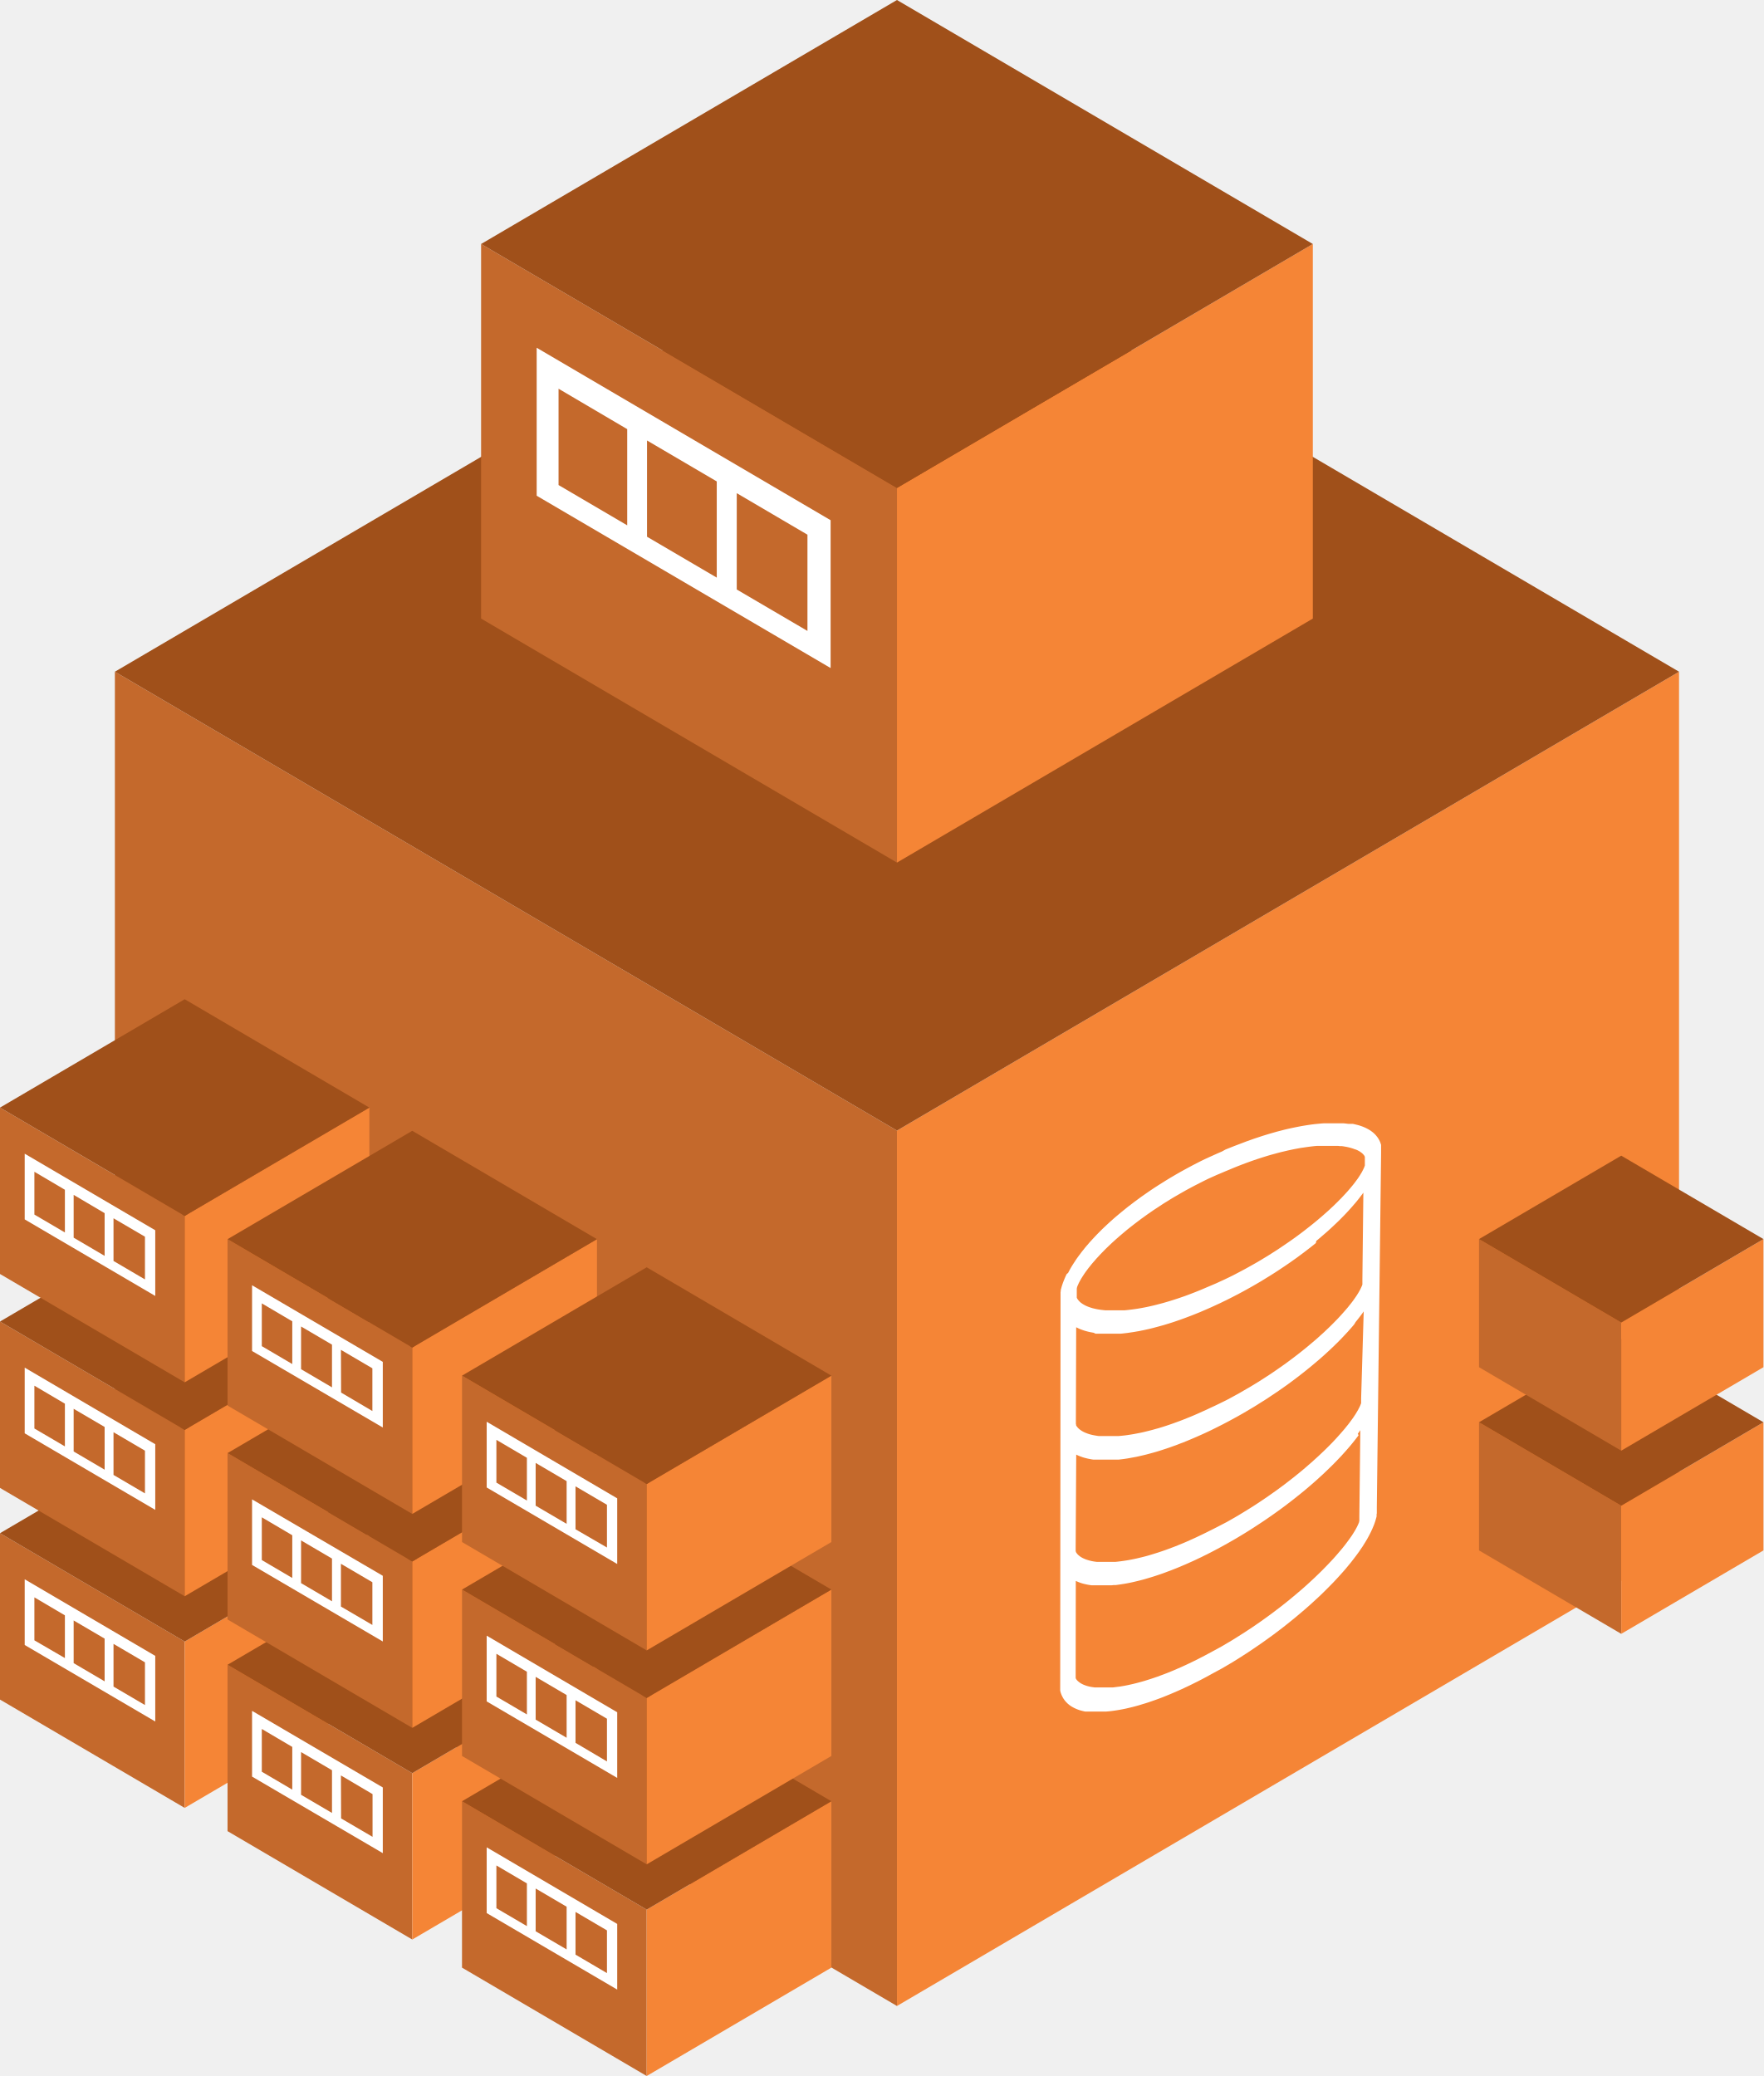
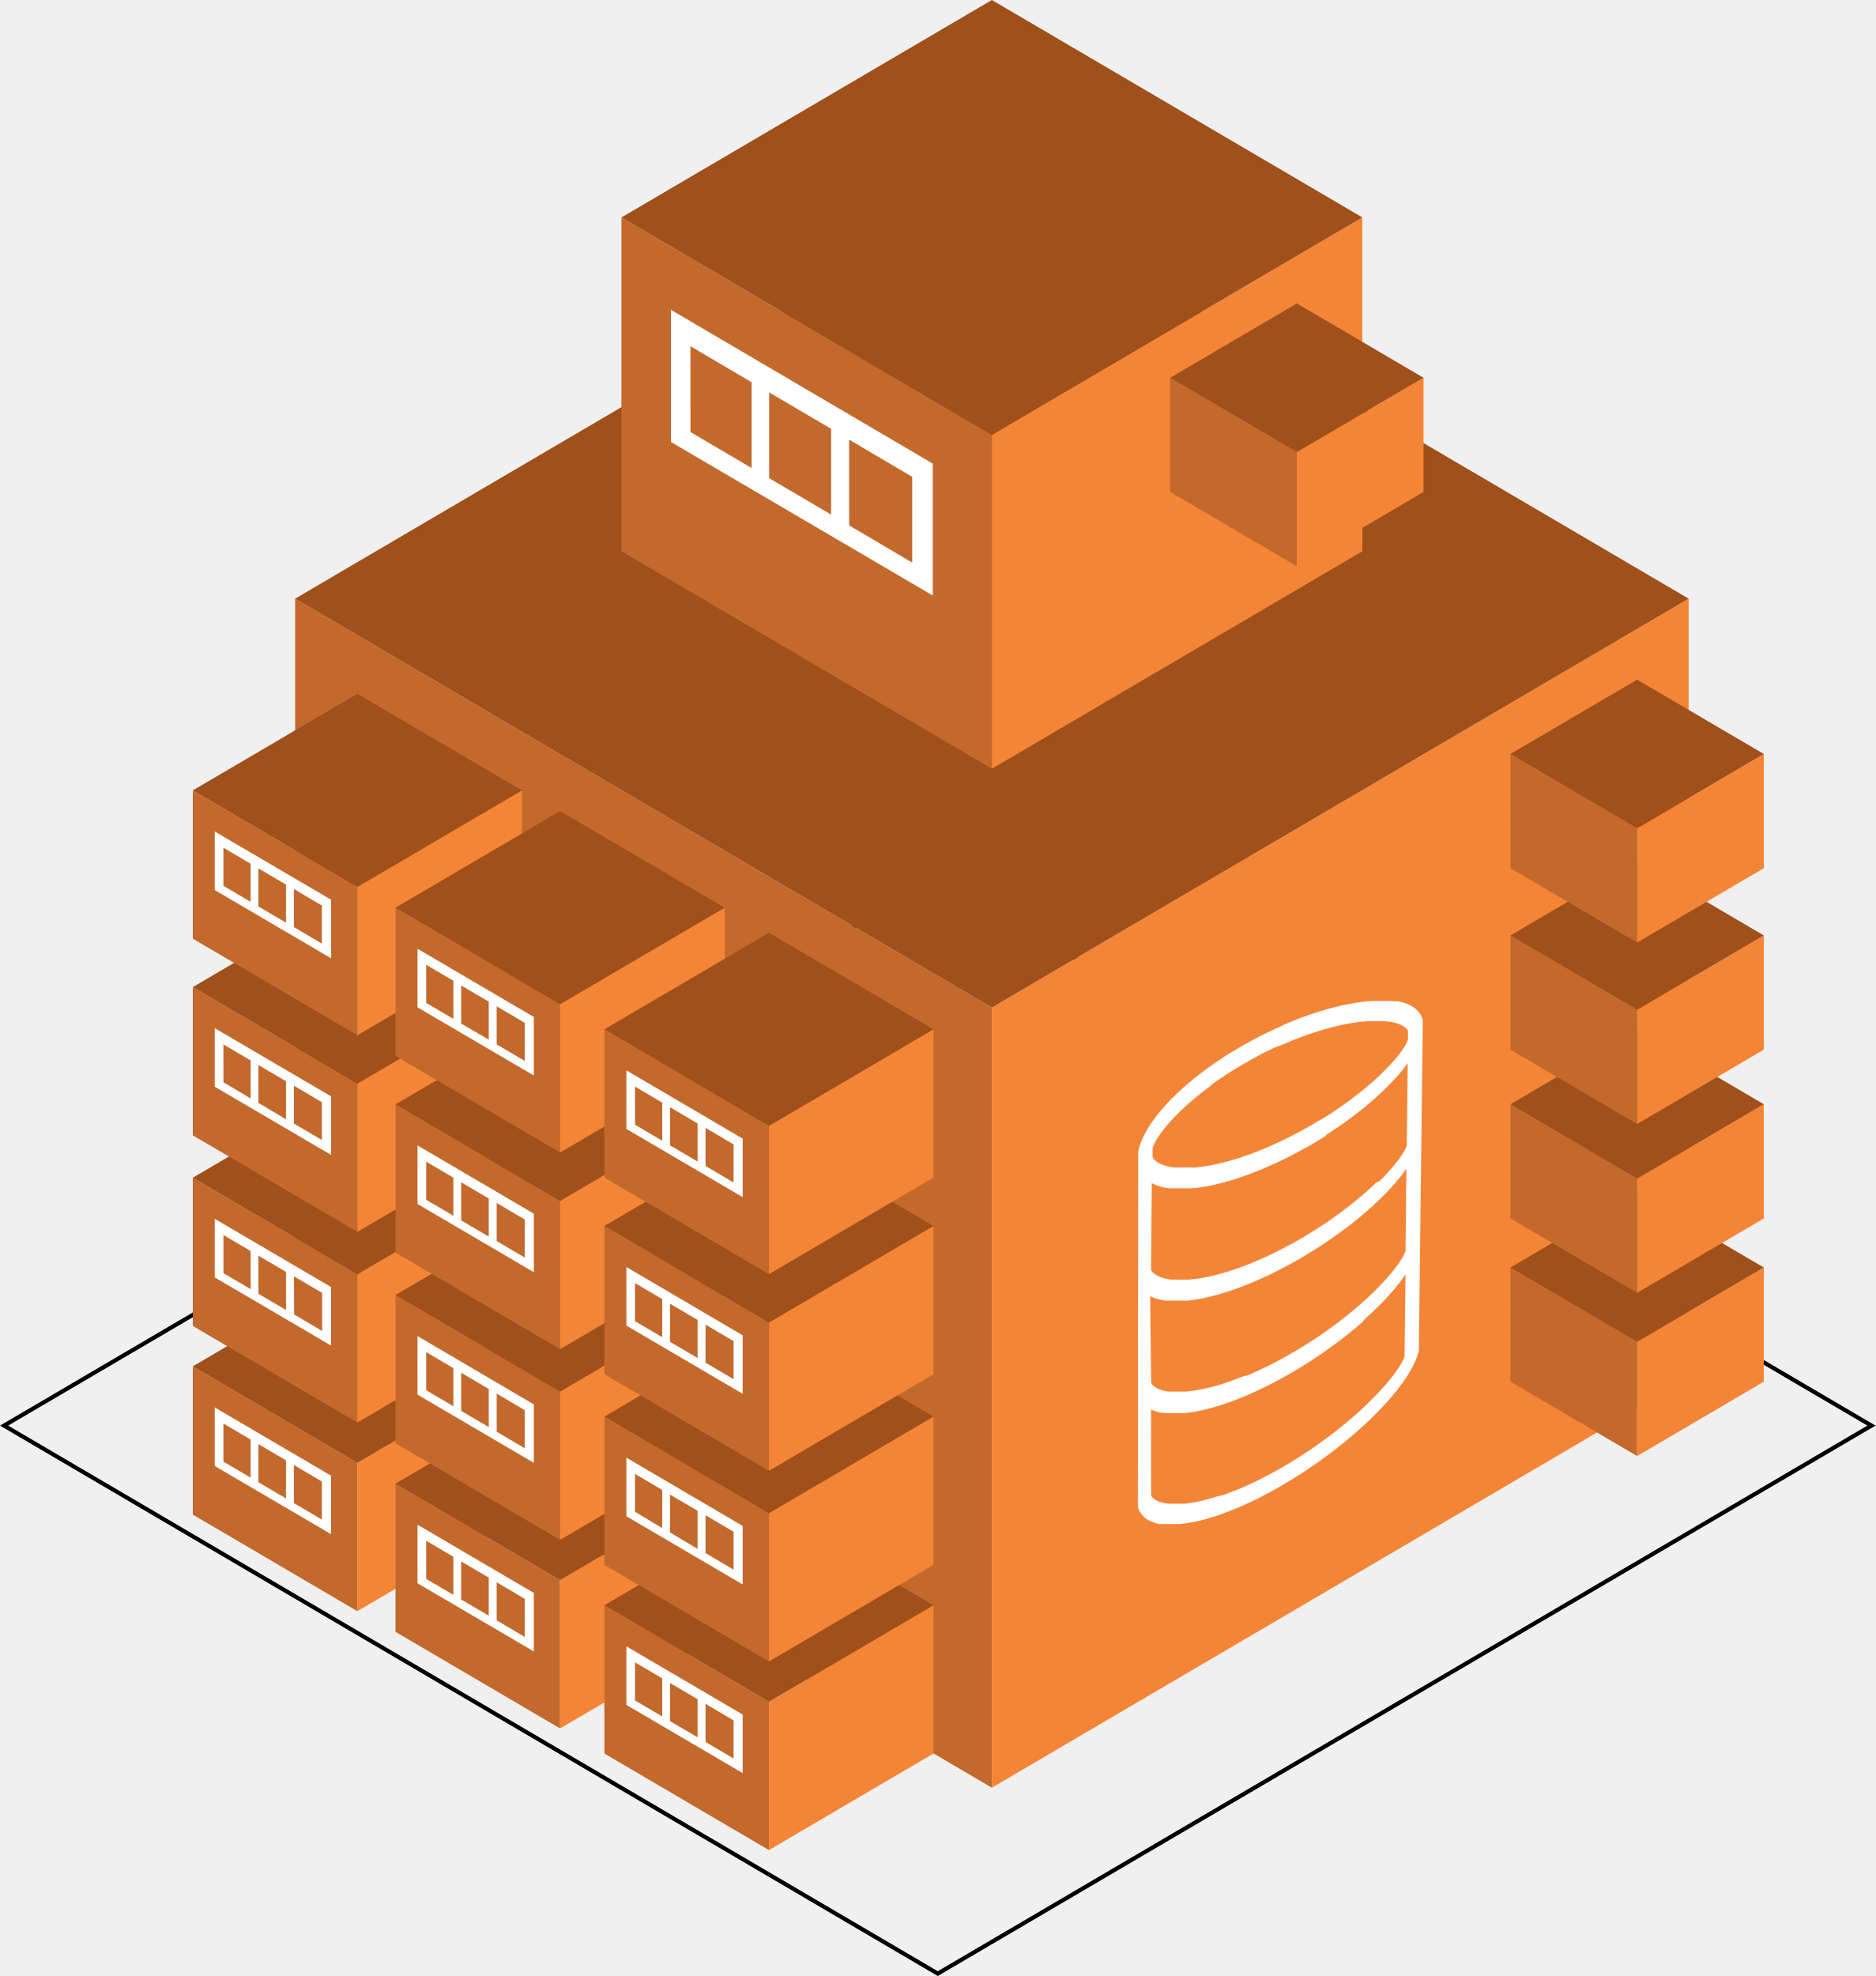
- <svg xmlns="http://www.w3.org/2000/svg" viewBox="0 0 412.77 485.99">
+ <svg xmlns="http://www.w3.org/2000/svg" viewBox="0 0 454.16 478.38">
  <defs>
-     <style>.a{fill:#c4692c;}.b{fill:#f58536;}.c{fill:#a0501a;}.d{fill:#fff;}</style>
+     <style>.a{fill:none;stroke:#000;stroke-miterlimit:10;}.b{fill:#c4692c;}.c{fill:#f58536;}.d{fill:#a0501a;}.e{fill:#fff;}</style>
  </defs>
-   <polygon class="a" points="209.95 469.6 26.89 362.18 26.89 157.25 209.95 264.67 209.95 469.6" />
-   <polygon class="b" points="209.95 469.6 393.01 362.18 393.01 157.25 209.95 264.67 209.95 469.6" />
-   <polygon class="c" points="209.95 49.83 26.89 157.25 209.95 264.67 393.01 157.25 209.95 49.83" />
-   <polygon class="a" points="43.23 423.23 0 397.87 0 358.92 43.23 384.29 43.23 423.23" />
-   <polygon class="b" points="43.23 423.23 86.46 397.87 86.46 358.92 43.23 384.29 43.23 423.23" />
-   <polygon class="c" points="43.23 333.55 0 358.92 43.23 384.29 86.46 358.92 43.23 333.55" />
-   <path class="d" d="M5.78,385.09,36.34,403V387.64L5.78,369.71Zm20.79-.26,7.36,4.32v10l-7.36-4.32Zm-9.33-5.48,7.25,4.25v10l-7.25-4.26Zm-9.19-5.41,7.14,4.21v10L8.05,384Z" />
-   <polygon class="a" points="43.23 373.68 0 348.32 0 309.37 43.23 334.74 43.23 373.68" />
-   <polygon class="b" points="43.23 373.68 86.46 348.32 86.46 309.37 43.23 334.74 43.23 373.68" />
-   <polygon class="c" points="43.23 284 0 309.37 43.23 334.74 86.46 309.37 43.23 284" />
-   <path class="d" d="M5.78,335.54l30.56,17.92V338.09L5.78,320.16Zm20.79-.26,7.36,4.32v10l-7.36-4.32Zm-9.33-5.48,7.25,4.25v10l-7.25-4.26Zm-9.19-5.41,7.14,4.21v10l-7.14-4.19Z" />
-   <path class="d" d="M286.84,269.11l1-.4,1-.4,1-.38.95-.36.94-.36.93-.33.93-.33.91-.3.9-.3.9-.28.89-.27.88-.25.87-.25.86-.22.85-.22.84-.2.83-.18.81-.17.81-.16.79-.15.78-.13.77-.12.76-.11.74-.09.73-.07.72-.07.7-.05.69,0,.67,0h1.93l.61,0,.6,0,.58.06.57.07.27,0,.28,0,.26,0,.26,0,.26.06.26.06.25.06.24.06.24.06.24.07.23.07.23.08.22.08.22.08.21.09.21.09.2.09.2.1.19.1.19.1.19.11.18.11.17.11.17.12.16.12.16.12.16.13.14.13.15.13.13.14.14.14.12.14.12.15.12.15.11.15.11.16.1.16.09.16.09.17.09.17.07.18.08.17.06.19.06.18.06.19,0,.19,0,.19,0,.2,0,.2,0,.21,0,.21V270l-1,82.89v.44l0,.23,0,.23,0,.24,0,.23-.05.24,0,.24,0,.24-.06.25-.07.24-.07.25-.07.25-.08.26-.09.25-.09.26-.1.27-.11.26-.11.26-.11.27-.12.27-.13.27-.12.27-.14.28-.14.27-.15.29-.15.28-.15.28-.16.28-.17.29-.17.29-.18.29-.18.29-.18.29-.19.3-.2.29-.2.3-.21.3-.2.3-.22.3-.22.3-.22.3-.23.31-.23.3-.24.31-.24.31-.24.31-.25.31-.26.31-.26.32-.26.31-.26.32-.27.31-.28.32-.56.63-.58.64-.6.65-.6.64-.63.64-.64.65-.65.65-.67.66-.68.65-.7.65-.71.65-.72.66-.74.65-.74.65-.77.65-.77.65-.78.65-.8.65-.8.64-.82.65-.83.64-.83.63-.85.64-.86.62-.87.63-.87.62-.89.61-.89.61-.9.61-.91.6-.92.59-.92.59-.93.58-.94.57L287,390l-.95.56-1,.54-1,.54-.95.52-.95.52-.93.49-.93.48-.93.46-.91.45-.91.43-.9.42-.89.4-.88.38-.88.38-.86.35-.86.35-.84.32-.84.31-.83.29-.81.28-.8.26-.8.24-.78.24-.77.21-.75.2-.75.18-.73.17-.72.15-.71.13-.69.12-.68.1-.66.09-.65.07-.64.05-.62,0-.61,0h-1.16l-.56,0-.27,0-.27,0-.27,0-.26,0-.25,0-.25,0-.25,0-.25-.05-.23-.05-.24-.06-.23-.06-.22-.06-.23-.07-.21-.07-.21-.08-.21-.08-.2-.09-.2-.09-.19-.09-.19-.1-.18-.1-.18-.1-.17-.11-.18-.12-.16-.11-.16-.13-.15-.12-.15-.13-.14-.14-.14-.14-.13-.14-.13-.14-.12-.15-.12-.16-.11-.16-.11-.16-.1-.16-.09-.18-.09-.17-.09-.18-.08-.18-.07-.19-.07-.19-.06-.19-.05-.2-.05-.21,0-.2,0-.22,0-.21,0-.22,0-.23v-.69l.08-89.32V304l0-.25,0-.24,0-.25,0-.25,0-.26,0-.25.05-.25,0-.26.07-.25.07-.26.07-.26.08-.27.09-.26.09-.27.1-.27.1-.26.11-.27.11-.28.12-.27.12-.28.13-.27.14-.28L250,298l.15-.29.15-.28.15-.28.16-.28.17-.29.17-.28.18-.29.18-.28.19-.29.19-.29.19-.29.2-.29.21-.29.21-.29.22-.29.22-.29.22-.3.23-.29.24-.29.23-.3.24-.29.25-.3.26-.29.25-.3.26-.3.27-.29.27-.3.27-.29.28-.3.57-.6.58-.59.6-.6.62-.59.63-.59.65-.6.66-.59.68-.59.69-.58.71-.59.72-.58.73-.59.75-.57.76-.58.77-.57.78-.57.8-.56.8-.56.82-.56.83-.55.84-.54.86-.54.86-.54.87-.53.88-.52.89-.52.9-.51.91-.5.92-.5.92-.49.93-.48.94-.48.95-.46,1-.46,1-.45,1-.45,1-.43ZM251.78,391.74V392l0,.11,0,.1,0,.1,0,.1,0,.1,0,.1,0,.09,0,.1.05.09,0,.09.06.1.07.08.06.09.07.09.08.08.08.08.09.08.09.08.19.15.21.15.22.14.25.13.26.13.28.11.29.11.31.1.33.09.34.08.36.07.37.05.39.06.41,0,.42,0,.45,0h1.41l.5,0,.51,0,.54,0,.54-.07.56-.07.58-.07.59-.1.61-.11.61-.12.64-.14.65-.15.66-.16.68-.18.69-.19.7-.2.72-.23.73-.23.75-.25.76-.26.77-.29.79-.29.8-.31.81-.33.82-.34.84-.37.85-.37.87-.4.87-.41.89-.43.9-.44.91-.47.93-.48.93-.5.95-.51,1-.54,1-.55.95-.56.94-.55.93-.56.92-.58.9-.57.9-.57.88-.58.86-.57.86-.59.84-.58.83-.59.82-.59.8-.58.78-.58.78-.6.77-.58.75-.59.73-.58.72-.58.71-.59.7-.58.68-.58.67-.57.65-.57.64-.57.62-.57.61-.56.6-.56.57-.55.57-.55.55-.54.53-.54.52-.53.51-.53.49-.52.47-.5.46-.51.44-.5.42-.49.41-.48.4-.47.38-.47.36-.45.34-.45.33-.44.31-.42.3-.42.28-.4.26-.4.24-.38.23-.37.21-.36.19-.35.09-.17.09-.17.07-.16.08-.16.07-.15.07-.16.06-.15.06-.14.06-.15,0-.14.05-.14,0-.13,0-.13,0-.12,0-.12,0-.12v-.12l0-.11V355l.23-20.2-.29.42-.3.42L318,336l-.32.42-.33.43-.34.43-.35.44-.35.43-.37.44-.37.43-.39.45-.39.44-.4.44-.4.45-.42.44-.43.45-.43.45-.44.45-.45.45-.46.45-.46.45-.47.45-.48.46-.48.45-.5.45-.5.46-.5.45-.52.46-.52.45-.53.45-.53.46-.54.45-.55.45-.55.45-.56.44-.56.45-.57.45-.58.45-.58.44-.59.45-.59.44-.6.44-.61.44-.6.43-.62.44-.62.43-.62.43-.63.43-.63.42-.64.42-.64.42-.64.42-.66.42-.65.41-.66.41-.66.4-.66.4-.67.4-.67.39-.68.39-.68.39-.68.38-.69.38-1.38.74-.68.36-.68.35-.68.35-.68.33-.67.34-.67.31-.66.32-.67.31-.65.29-.65.29-.66.29-.64.27-.64.27-.63.26-.64.25-.62.25-.63.23-.61.23-.62.23-.6.21-.6.2-.6.2-.59.19-.59.18-.58.17-.57.17-.57.16-.57.15-.55.14-.55.13-.55.13-.54.12-.53.11-.52.1-.52.09-.51.08-.51.08-.5.07-.49.07-.48,0-.48.05-.46,0-.47,0-.45,0H257.1l-.42,0-.4,0-.4,0-.39,0-.38-.05-.37-.06-.36-.07-.35-.08-.35-.08-.34-.09-.32-.1-.31-.11-.31-.12-.3-.13-.29-.13Zm0-29.59v.37l0,.1,0,.11,0,.1,0,.1,0,.09,0,.1.05.1,0,.09.06.1.06.09.06.09.07.09.07.09.08.09.08.08.09.09.08.07.2.16.21.16.22.14.25.14.26.13.28.12.29.12.32.1.32.1.35.09.36.09.38.07.39.06.41.05.42,0,.44,0,.46,0,.47,0h1l.52,0,.54,0,.54,0,.57-.06.58-.07.59-.08.61-.09.62-.1.64-.12.65-.13.66-.14.68-.16.7-.17.71-.18.72-.2.73-.22.75-.23.76-.24.78-.26.79-.27.8-.29.82-.31.82-.31.84-.34.86-.35.87-.37.88-.39.89-.4.9-.42.92-.44.93-.45.94-.47,1-.5,1-.51,1-.52,1-.52.95-.54.93-.53.92-.54.91-.55.89-.55.89-.55.87-.55.86-.56.84-.56.83-.56.82-.56.81-.57.79-.56.78-.56.77-.57.75-.56.74-.57.72-.56.72-.56.7-.57.68-.55.67-.56.65-.55.64-.56.63-.54.61-.55.6-.54.58-.53.57-.54.55-.52.54-.52.52-.52.51-.51.49-.5.47-.5.46-.49.44-.49.43-.48.41-.47.4-.46.38-.45.36-.45.35-.43.33-.43.31-.42.3-.41.28-.39.26-.39.25-.38.22-.36.21-.36.2-.34.08-.17.09-.16.08-.16.08-.16.07-.15.07-.15.06-.16.06-.14.05-.14.05-.14,0-.13,0-.13,0-.13,0-.13,0-.12,0-.12,0-.11,0-.11v-.21L319.2,307l-.29.41-.3.41-.32.42-.32.41-.33.42-.34.42L317,310l-.35.42-.37.43-.38.43-.38.43-.4.43-.4.43-.41.43-.41.44-.43.43-.43.44-.45.43-.45.45-.46.43-.46.44-.48.44-.48.44-.48.44-.5.44-.5.44-.51.43-.52.44-.52.44-.53.44-.54.43-.54.44-.55.44-.55.43-.56.44-.57.43-.57.43-.58.43-.58.43-.59.43-.6.42-.6.42-.61.43-.61.41-.62.42-.62.41-.62.42-.63.41-.64.4-.64.4-.64.41-.65.4-.65.39-.66.39-.66.39-.66.39-.67.38-.67.38-.68.37-.68.37-.68.37-.69.36-.68.36-1.39.7-.68.34-.69.34-.68.32-.68.32-.68.31-.67.3-.66.29-.67.29-.66.28-.65.27-.66.27-.64.26-.65.24-.63.25-.64.23-.63.23-.62.22-.62.21-.62.2-.61.2-.6.19-.6.18-.6.17-.58.16-.59.16-.57.15-.58.14-.56.13-.56.13-.55.12-.55.1-.54.1-.53.1-.53.09-.52.08-.51.07-.51.06-.5.06-.49,0-.49,0-.48,0-.47,0h-2.23l-.43,0-.41,0-.41,0-.4,0-.39-.05-.38-.07-.37-.07-.37-.08-.35-.09-.35-.09-.34-.1-.32-.12-.32-.11-.31-.13-.3-.13-.28-.14Zm.05-29.66v.27l0,.1,0,.1,0,.1,0,.11,0,.1,0,.1.05.1,0,.1,0,.09.05.09.06.1.07.1.07.08.07.09.07.1.09.08.08.08.09.09.2.17.21.15.22.15.25.15.26.14.28.13.3.12.31.12.33.11.34.1.37.09.38.08.39.07.41.07.43.06.44,0,.46,0,.48,0,.49,0h1.56l.55,0,.56,0,.58-.05.6-.06.61-.07.62-.09.64-.1.66-.11.67-.13.68-.13.7-.15.71-.17.72-.18.74-.19.75-.21.77-.21.78-.24.79-.25.81-.27.81-.28.83-.3.85-.31.86-.33.87-.35.88-.35.9-.38.91-.4.91-.41.94-.42.94-.45,1-.46,1-.48,1-.49,1-.5.95-.51.93-.51.93-.51.91-.53.9-.52.89-.52.87-.53.87-.53.84-.54.84-.54.82-.53.81-.54.8-.55.78-.54.77-.54.76-.54.74-.55.73-.54.71-.54.7-.54.69-.54.67-.54.66-.53.64-.54.63-.53.62-.52.6-.52.58-.53.57-.51.56-.51.53-.51.53-.5.51-.5.49-.49.47-.48.47-.48.44-.47.43-.47.41-.46.4-.45.38-.44.37-.43.34-.43.34-.42.31-.4.3-.4.28-.4.26-.37.25-.37.23-.37.21-.34.19-.34.09-.16.09-.17.08-.15.07-.16.08-.15.06-.15.07-.15.06-.14.05-.14.05-.14,0-.13,0-.13,0-.13,0-.12,0-.12,0-.12,0-.11,0-.11v-.21l.23-20.33-.29.4-.31.4-.31.41-.32.41-.33.41-.34.41-.36.41-.36.42-.36.41-.38.42-.39.42-.39.42-.4.42-.42.42-.41.42-.43.43-.44.42-.44.42-.46.43-.46.43-.46.42-.48.43-.48.42-.49.42-.5.43-.5.43-.51.42L308,291l-.53.43-.53.42-.54.42-.54.42-.55.42-.56.42-.57.42-.56.42-.58.41-.58.41-.58.41-.6.41-.6.41-.6.4-.61.41-.61.4-.62.4-.63.4-.62.39-.64.39-.63.39-.64.39-.65.38-.65.38-.66.38-.66.37-.66.37-.67.37-.67.36-.67.36-.68.35-.69.36-.68.34-.69.35-.69.33-.69.34-.7.32-.69.32-.69.32-.68.3-.68.3-.68.29-.67.29-.67.27-.67.27-.66.26-.66.25-.66.25-.65.24-.64.23-.64.22-.64.22-.63.21-.63.2-.62.19-.62.19-.61.17-.61.17-.6.16-.6.16-.59.15-.58.14-.58.13-.58.13-.56.11-.57.12-.55.09-.55.1-.54.08-.54.08-.53.08-.52.06-.51.06-.51.05-.51,0-.49,0-.49,0h-2.32l-.44,0-.44,0-.42,0-.42,0-.41,0L256,312l-.39-.07-.38-.07-.38-.08-.36-.09-.36-.1-.35-.1-.34-.12-.32-.11-.32-.13-.31-.13-.3-.15-.29-.14Zm33-57.45-1,.45-1,.45-.94.46-.93.47-.92.47-.91.47-.89.48-.88.48-.87.5-.85.49-.85.49-.83.5-.81.51-.8.49-.79.52-.77.51-.77.5-.74.51-.73.51-.72.52-.71.51-.69.52-.67.51-.66.51-.65.51-.64.51-.61.51-.6.51-.59.5-.57.5-.56.5-.54.49-.52.49-.51.49-.5.48-.47.48-.47.48-.44.46-.43.47-.42.45-.39.46-.39.44-.36.43-.34.43-.34.42-.31.42-.3.4-.28.4-.26.39-.24.37-.23.37-.21.36-.19.34-.09.17-.09.17-.08.16-.07.17-.07.15-.07.16-.07.15-.05.15-.06.15,0,.14-.05.14,0,.14,0,.13,0,.13,0,.13,0,.12,0,.12v.66l0,.11,0,.1,0,.11,0,.1,0,.1,0,.1,0,.1.05.1.05.1.06.1.06.09.07.09.07.09.08.1.08.09.08.08.09.1.19.17.21.16.23.16.24.15.26.15.28.14.3.14.31.12.33.12.34.11.36.11.38.09.4.09.41.08.43.07.44.06.46.05.48.05.49,0,.51,0h1.61l.57,0,.58,0,.6,0,.62-.06.63-.07.64-.08.66-.09.67-.1.69-.12.7-.13.71-.14.73-.16.74-.17.76-.19.77-.2.79-.21.79-.23.81-.24.83-.26.84-.27.85-.29.87-.3.87-.32.89-.34.9-.35.92-.37.93-.39.93-.4,1-.42,1-.43,1-.46,1-.46,1-.48.95-.47.94-.49.93-.49.92-.49.9-.5.89-.5.88-.5.87-.51.84-.51.85-.51.82-.52.82-.52.79-.51.79-.53.77-.52.76-.52.75-.52.73-.52.72-.52.7-.52.69-.52.67-.52.66-.52.65-.51.63-.51.62-.51.6-.51.59-.5.57-.5.56-.5.54-.48.52-.49.52-.48.49-.48.48-.47.46-.47.45-.45.43-.46.42-.45.4-.44.38-.43.36-.42.35-.42.33-.4.32-.4.3-.4.28-.38.27-.37.24-.36.23-.35.21-.35.2-.33.09-.16.08-.16.08-.15.08-.16.07-.15.07-.15.07-.14.06-.14.05-.14.05-.14.05-.13,0-.13,0-.12,0-.12,0-.13,0-.11,0-.12,0-.11v-.5l0-.1,0-.1,0-.1,0-.09,0-.09,0-.1,0-.09-.05-.09,0-.09-.06-.09-.06-.08-.07-.09-.07-.09-.07-.08-.08-.09-.08-.07-.09-.09-.19-.15-.21-.15-.22-.15-.24-.13-.26-.14-.28-.12L317,269l-.31-.12-.33-.1-.34-.1-.36-.09-.38-.09-.4-.07-.41-.07-.42-.06-.44,0-.47-.05-.47,0-.49,0-.51,0h-1.05l-.56,0-.57,0-.58,0-.6,0-.61.05-.63.07-.65.08-.66.09-.67.1-.69.1-.7.13L303,269l-.72.15-.75.16-.76.18-.77.18-.79.2-.8.22-.81.22-.83.24-.84.26-.85.27-.87.28-.88.3-.89.32-.91.33-.92.35-.93.36-.94.38-.95.4-1,.41-1,.43Z" />
-   <polygon class="a" points="43.23 323.6 0 298.24 0 259.29 43.23 284.66 43.23 323.6" />
-   <polygon class="b" points="43.23 323.6 86.46 298.24 86.46 259.29 43.23 284.66 43.23 323.6" />
-   <polygon class="c" points="43.23 233.92 0 259.29 43.23 284.65 86.46 259.29 43.23 233.92" />
-   <path class="d" d="M5.78,285.46l30.56,17.92V288L5.78,270.08Zm20.79-.26,7.36,4.31v10l-7.36-4.32Zm-9.33-5.48L24.49,284v10l-7.25-4.26Zm-9.19-5.41,7.14,4.21v10l-7.14-4.19Z" />
-   <polygon class="a" points="96.5 454.04 53.26 428.67 53.26 389.72 96.5 415.09 96.5 454.04" />
-   <polygon class="b" points="96.5 454.04 139.73 428.67 139.73 389.72 96.5 415.09 96.5 454.04" />
-   <polygon class="c" points="96.5 364.35 53.26 389.72 96.5 415.09 139.73 389.72 96.5 364.35" />
-   <path class="d" d="M59,415.9,89.6,433.82V418.44L59,400.51Zm20.8-.27L87.2,420v10l-7.36-4.31Zm-9.33-5.47,7.24,4.25v10l-7.24-4.25Zm-9.19-5.41,7.13,4.2v10l-7.13-4.19Z" />
-   <polygon class="a" points="96.5 404.49 53.26 379.12 53.26 340.17 96.5 365.54 96.5 404.49" />
-   <polygon class="b" points="96.5 404.49 139.73 379.12 139.73 340.17 96.5 365.54 96.5 404.49" />
-   <polygon class="c" points="96.5 314.8 53.26 340.17 96.5 365.54 139.73 340.17 96.5 314.8" />
-   <path class="d" d="M59,366.35,89.6,384.27V368.89L59,351Zm20.8-.27,7.36,4.32v10l-7.36-4.31Zm-9.33-5.47,7.24,4.25v10l-7.24-4.25Zm-9.19-5.41,7.13,4.2v10l-7.13-4.19Z" />
-   <polygon class="a" points="96.5 354.41 53.26 329.04 53.26 290.09 96.5 315.46 96.5 354.41" />
-   <polygon class="b" points="96.5 354.41 139.73 329.04 139.73 290.09 96.5 315.46 96.5 354.41" />
-   <polygon class="c" points="96.5 264.72 53.26 290.09 96.5 315.46 139.73 290.09 96.5 264.72" />
-   <path class="d" d="M59,316.27,89.6,334.18V318.81L59,300.88Zm20.8-.27,7.36,4.32v10L79.84,326Zm-9.33-5.47,7.24,4.25v10l-7.24-4.25Zm-9.19-5.41,7.13,4.2v10l-7.13-4.19Z" />
-   <polygon class="a" points="151.37 485.99 108.14 460.62 108.14 421.67 151.37 447.04 151.37 485.99" />
-   <polygon class="b" points="151.37 485.99 194.6 460.62 194.6 421.67 151.37 447.04 151.37 485.99" />
-   <polygon class="c" points="151.37 396.3 108.14 421.67 151.37 447.04 194.6 421.67 151.37 396.3" />
-   <path class="d" d="M113.92,447.85l30.55,17.91V450.39l-30.55-17.93Zm20.79-.27,7.36,4.32v10l-7.36-4.32Zm-9.33-5.48,7.25,4.26v10l-7.25-4.25Zm-9.19-5.4,7.14,4.2v10l-7.14-4.19Z" />
-   <polygon class="a" points="151.37 436.44 108.14 411.07 108.14 372.12 151.37 397.49 151.37 436.44" />
-   <polygon class="b" points="151.37 436.44 194.6 411.07 194.6 372.12 151.37 397.49 151.37 436.44" />
-   <polygon class="c" points="151.37 346.75 108.14 372.12 151.37 397.49 194.6 372.12 151.37 346.75" />
-   <path class="d" d="M113.92,398.3l30.55,17.91V400.84l-30.55-17.93Zm20.79-.27,7.36,4.32v10L134.71,408Zm-9.33-5.48,7.25,4.26v10l-7.25-4.25Zm-9.19-5.4,7.14,4.2v10l-7.14-4.19Z" />
-   <polygon class="a" points="151.37 386.36 108.14 360.99 108.14 322.04 151.37 347.41 151.37 386.36" />
-   <polygon class="b" points="151.37 386.36 194.6 360.99 194.6 322.04 151.37 347.41 151.37 386.36" />
-   <polygon class="c" points="151.37 296.67 108.14 322.04 151.37 347.41 194.6 322.04 151.37 296.67" />
-   <path class="d" d="M113.92,348.22l30.55,17.91V350.76l-30.55-17.93Zm20.79-.27,7.36,4.32v10L134.71,358Zm-9.33-5.48,7.25,4.26v10l-7.25-4.25Zm-9.19-5.4,7.14,4.2v10l-7.14-4.19Z" />
-   <polygon class="a" points="379.48 382.48 346.19 362.95 346.19 332.95 379.48 352.49 379.48 382.48" />
-   <polygon class="b" points="379.48 382.48 412.77 362.95 412.77 332.95 379.48 352.49 379.48 382.48" />
-   <polygon class="c" points="379.48 313.42 346.19 332.95 379.48 352.49 412.77 332.95 379.48 313.42" />
-   <polygon class="a" points="379.48 339.6 346.19 320.06 346.19 290.07 379.48 309.61 379.48 339.6" />
-   <polygon class="b" points="379.48 339.6 412.77 320.06 412.77 290.07 379.48 309.61 379.48 339.6" />
-   <polygon class="c" points="379.48 270.54 346.19 290.07 379.48 309.61 412.77 290.07 379.48 270.54" />
-   <polygon class="a" points="209.95 201.93 112.61 144.81 112.61 57.12 209.95 114.23 209.95 201.93" />
-   <polygon class="b" points="209.95 201.93 307.29 144.81 307.29 57.12 209.95 114.23 209.95 201.93" />
-   <polygon class="c" points="209.95 0 112.61 57.12 209.95 114.23 307.29 57.12 209.95 0" />
-   <path class="d" d="M125.62,116.05l68.8,40.34V121.78l-68.8-40.37Zm46.83-.6L189,125.17V147.7L172.45,138Zm-21-12.33,16.32,9.58v22.52l-16.32-9.57ZM130.74,91l16.07,9.46v22.52l-16.07-9.43Z" />
+   <polygon class="a" points="227.08 212.46 0.99 345.13 227.08 477.8 453.17 345.13 227.08 212.46" />
+   <polygon class="b" points="240.18 432.79 71.47 333.79 71.47 144.93 240.18 243.93 240.18 432.79" />
+   <polygon class="c" points="240.18 432.79 408.9 333.79 408.9 144.93 240.18 243.93 240.18 432.79" />
+   <polygon class="d" points="240.18 45.93 71.47 144.93 240.18 243.93 408.9 144.93 240.18 45.93" />
+   <polygon class="b" points="86.53 390.06 46.69 366.68 46.69 330.79 86.53 354.17 86.53 390.06" />
+   <polygon class="c" points="86.53 390.06 126.38 366.68 126.38 330.79 86.53 354.17 86.53 390.06" />
+   <polygon class="d" points="86.53 307.41 46.69 330.79 86.53 354.17 126.38 330.79 86.53 307.41" />
+   <path class="e" d="M52,354.91l28.17,16.51V357.26L52,340.73Zm19.17-.24,6.78,4v9.22l-6.78-4Zm-8.6-5.05,6.68,3.92v9.22l-6.68-3.92Zm-8.47-5,6.58,3.88v9.22l-6.58-3.87Z" />
+   <polygon class="b" points="86.53 344.39 46.69 321.01 46.69 285.12 86.53 308.5 86.53 344.39" />
+   <polygon class="c" points="86.53 344.39 126.38 321.01 126.38 285.12 86.53 308.5 86.53 344.39" />
+   <polygon class="d" points="86.53 261.74 46.69 285.12 86.53 308.5 126.38 285.12 86.53 261.74" />
+   <path class="e" d="M52,309.25l28.17,16.51V311.59L52,295.07ZM71.18,309,78,313v9.22l-6.78-4ZM62.58,304l6.68,3.92v9.22l-6.68-3.92Zm-8.47-5,6.58,3.87v9.22l-6.58-3.86Z" />
+   <path class="e" d="M311.05,248l.89-.37.89-.37.87-.35.88-.34.86-.32.86-.31.85-.3.84-.28.84-.28.83-.25.82-.25.81-.24.8-.22.79-.21.78-.19.78-.19.76-.17.75-.16.74-.14.74-.14.72-.12.71-.11.69-.1.69-.08.67-.07.66-.06.65-.05.63,0,.62,0h1.2l.58,0,.57,0,.55,0,.53,0,.52.07.26,0,.25,0,.24,0,.24,0,.24.05.24.05.23.06.22,0,.22.07.22.06.22.07.2.06.21.08.2.07.2.08.19.09.19.08.18.09.18.09.17.1.17.1.17.1.16.1.15.11.15.11.15.11.14.12.14.12.13.12.13.13.12.13.12.13.11.14.11.14.1.14.1.14.09.15.09.15.08.16.07.15.07.16.07.16.06.17.06.17.05.17,0,.18,0,.18,0,.19,0,.18,0,.19v.19l0,.2v.4l-.92,76.39v.41l0,.21,0,.21,0,.22,0,.21,0,.22,0,.22,0,.23-.05.22-.06.23-.07.23-.07.23-.07.23-.08.24-.09.24-.09.24-.09.24-.1.25-.11.24-.11.25-.12.25-.12.25-.12.26-.13.25-.13.26-.14.26-.15.26-.15.26-.15.26-.15.27-.17.27-.16.26-.18.27-.17.28-.18.27-.19.27-.19.28-.19.27-.2.28-.2.28-.2.28-.21.28-.21.28-.22.29-.23.28-.22.29-.23.28-.24.29-.24.29-.24.29-.24.29-.25.29-.26.29-.51.59-.54.59-.55.59-.56.59-.57.6-.59.6-.6.59-.62.6-.63.6-.64.61-.66.6-.66.6-.68.6-.69.6-.7.6-.71.6-.72.6-.74.6-.74.59-.75.6-.77.58-.77.59-.78.58-.79.58-.8.58-.8.57-.82.57-.82.56-.83.56-.84.55-.85.55-.85.54-.85.53-.87.53-.87.52-.87.52-.88.5-.89.5-.87.48-.87.47-.86.45-.86.45-.85.42-.84.41-.84.4-.83.39-.82.37-.81.35-.81.35-.8.32-.79.32-.77.3-.78.28-.76.27-.75.26-.74.24-.73.22-.72.22-.71.2-.69.18-.69.17-.68.15-.66.14-.65.12-.64.11-.63.1-.61.07-.6.07-.59.05-.57,0-.56,0h-1.07l-.51,0h-.26l-.24,0-.25,0-.24,0-.23,0-.23,0-.23,0-.23,0-.22-.05-.21-.06-.21-.05-.21-.06-.21-.06-.19-.07-.2-.07-.19-.08-.19-.07-.18-.09-.18-.08-.17-.09-.17-.1L278,368l-.15-.1-.16-.11-.15-.11-.15-.11-.14-.11-.13-.12-.14-.13-.12-.13-.13-.13-.11-.13-.11-.14-.11-.14-.11-.15-.1-.15-.09-.15L276,366l-.08-.16-.08-.16-.07-.17-.07-.17-.06-.18-.06-.18-.05-.18,0-.19,0-.19,0-.2,0-.19,0-.21,0-.21,0-.21v-.43l.08-82.31v-.44l0-.23,0-.22,0-.23,0-.23,0-.23,0-.24.05-.23.05-.24.06-.23.06-.24.07-.24.07-.24.08-.25.09-.24.09-.25.09-.25.1-.25.11-.25.11-.25.11-.26.12-.25.13-.25.12-.26.14-.26.14-.26.14-.26.15-.26.15-.26.16-.26.16-.26.17-.27.17-.26.18-.27.18-.27.19-.26.19-.27.19-.27.2-.27.2-.27.21-.27.21-.27.22-.27.22-.27.22-.27.23-.27.23-.28.24-.27.24-.27.24-.28.25-.27.25-.27.26-.28.52-.55.54-.54.55-.55.57-.55.59-.54.59-.55.62-.54.62-.55.64-.54.65-.54.66-.54.68-.53.68-.54.7-.53.71-.52.73-.53.73-.51.74-.52.76-.52.76-.5.78-.51.78-.49.8-.5.8-.48.81-.49.82-.47.83-.47.84-.47.84-.46.86-.45.85-.44.87-.44.87-.43.88-.42.89-.42.89-.41.89-.39ZM278.74,361v.34l0,.09,0,.1,0,.09,0,.1,0,.08,0,.09,0,.09,0,.09.05.08.06.09.06.08.06.08.06.08.07.07.08.08.08.07.08.08.18.14.19.13.21.13.22.12.24.12.26.1.27.1.28.09.3.08.32.08.33.06.35.06.36.05.37,0,.39,0,.41,0h1.3l.46,0,.48,0,.49,0,.5-.05.52-.07.53-.07.54-.09.56-.1.57-.11.59-.13.6-.14.6-.14.63-.17.64-.17.65-.19.66-.21.67-.21L296,362l.7-.25.71-.26.73-.27.73-.29.75-.3.76-.31.77-.34.79-.35.79-.36.81-.38.82-.39.83-.41.84-.43.85-.44.87-.47.87-.47.89-.5.88-.5.88-.51.87-.52.86-.52.84-.52.83-.53.83-.53.81-.53.8-.53.79-.54.77-.53.77-.55.75-.54.74-.54.72-.54.72-.54.7-.54.7-.54.67-.54.67-.54.65-.53.64-.54.63-.53.61-.53.61-.53.58-.52.58-.53.56-.51.55-.52.53-.51.52-.5.51-.5.49-.5.48-.49.47-.48.45-.48.43-.47.43-.46.4-.46.39-.45.38-.45.37-.44.35-.42.33-.42.31-.41.31-.41.28-.39.28-.38.25-.38.25-.36.22-.35.21-.35.19-.33.18-.32.08-.15.08-.16.07-.15.07-.14.07-.15.06-.14.06-.14.05-.13,0-.14.05-.13,0-.12,0-.12,0-.12,0-.12,0-.11,0-.11,0-.1v-.3l.22-18.62-.27.39-.28.39-.29.39-.29.39-.3.4-.31.39-.33.4-.32.4-.34.41-.35.4-.35.41-.36.4-.37.41-.37.41-.39.41-.39.42-.4.41-.4.42-.42.41-.42.41-.43.42-.43.42-.44.41-.45.42-.45.42-.46.42-.47.41L330,320l-.48.41-.49.42-.49.42-.5.41-.5.42-.51.41-.52.42-.52.41-.52.42-.53.4-.54.41-.54.41-.55.41-.55.41-.56.4-.56.4-.57.4-.57.4-.57.4-.58.39-.58.39-.59.39-.59.39-.59.38-.6.39-.61.37-.6.38-.61.38-.62.36-.61.37-.62.36-.63.36-.62.36-.63.35-.63.35-1.27.68-.63.33-.63.33-.63.32-.62.31-.62.3-.62.3-.61.29-.61.28-.6.27-.61.27-.6.26-.59.26-.59.24-.58.24-.59.24-.58.22-.57.22-.57.21-.56.21-.56.19-.56.19-.55.18-.54.18-.54.16-.54.16-.53.16-.52.14-.52.14-.51.13-.51.12-.5.12-.5.11-.49.1-.48.09-.48.09-.47.08-.46.07-.46.06-.46.06-.44.05-.44,0-.43,0-.43,0-.42,0h-2l-.37,0-.36,0-.36,0-.35-.05-.35,0-.33-.07-.32-.07-.32-.08-.31-.08-.3-.09-.29-.1-.29-.11-.27-.12-.26-.12Zm0-27.28v.35l0,.09,0,.1,0,.09,0,.09,0,.09,0,.09,0,.09,0,.09.05.09.06.08.06.08.06.09.06.08.08.08.07.07.08.08.08.08.18.14.19.14.21.14.23.12.24.12.26.12.27.1.29.1.3.09.31.09.34.07.35.07.36.06.37,0,.39,0,.41,0,.42,0h1.83l.49,0,.51,0,.52-.05.53-.06.55-.08.56-.08.57-.09.59-.12.6-.12.61-.13.63-.14.64-.16.65-.17.67-.18.67-.2.69-.21.7-.22.72-.24.73-.26.74-.26.75-.29.76-.29.77-.31L302,333l.8-.34.81-.36.83-.37.83-.39.84-.4.86-.42.87-.43.87-.46.89-.47.89-.48.89-.48.87-.49.86-.5.84-.49.84-.51.83-.51.81-.5.8-.51.8-.52.77-.51.77-.52.76-.52.74-.52.73-.52.72-.52.71-.52.69-.52.68-.52.67-.52.66-.52.64-.51.63-.52.62-.51.6-.51.59-.51.58-.5.56-.51.55-.49.54-.5.52-.49.51-.48.5-.48.47-.48.47-.47.46-.46.43-.46.43-.46.4-.44.4-.44.38-.44.37-.42.34-.42.34-.41.32-.4.3-.39.29-.39.27-.38.26-.36.24-.36.23-.35.21-.33.19-.33.18-.32.08-.15.08-.15.07-.15.07-.14.07-.15.06-.14.06-.13.06-.14.05-.12,0-.14,0-.12,0-.12,0-.12,0-.11,0-.11,0-.11v-.11l0-.1v-.19l.21-18.68-.27.38-.28.38-.28.39-.3.38-.3.39-.32.38-.32.39-.33.4-.34.39-.34.39-.36.4-.36.4-.37.39-.38.4-.38.41-.4.4-.4.39-.4.41-.42.4-.42.41-.43.4-.44.41-.44.4-.45.4-.46.41-.46.4-.47.41-.47.4-.48.41-.49.4-.5.4-.5.4-.5.41-.51.4-.52.4-.52.4-.53.39-.53.4-.54.39-.55.4-.55.39-.55.39-.56.39-.56.38-.57.39-.57.38-.58.38-.58.38-.58.37-.59.37-.6.37-.6.37-.6.37-.6.36-.61.36-.62.35-.61.35-.62.35-.62.35-.63.34-.63.33-.63.34-.63.33-1.28.65-.63.31-.63.31-.63.3-.63.29-.62.28-.62.28-.61.27-.61.27-.61.26-.61.25-.6.24-.59.24-.6.23-.58.22-.59.22-.58.21-.58.2-.57.19-.56.19-.57.18-.55.17-.56.17-.54.16-.54.15-.54.14-.53.14-.53.13-.52.12-.52.12-.51.11-.5.1-.5.09-.49.09-.48.08-.49.07-.47.07-.47.06-.46.05-.45,0-.45,0-.44,0-.43,0h-2.06l-.39,0-.39,0-.37,0-.37,0-.36-.05-.35-.06-.35-.06-.33-.08-.33-.08-.32-.08-.31-.1-.3-.1-.29-.11-.28-.11-.28-.13-.26-.13Zm0-27.33v.34l0,.1,0,.09,0,.09,0,.1,0,.09,0,.09,0,.09,0,.09.06.09.05.08.06.09.06.08.07.09.07.08.07.08.08.08.09.08.18.15.19.14.21.14.23.14.24.12.26.12.27.12.29.1.3.1.32.1.33.08.35.08.36.06.38.07.39.05.41,0,.43,0,.44,0,.45,0h.94l.5,0,.5,0,.53,0,.53-.05.55-.06.56-.06.58-.08.59-.09.6-.1.61-.12.63-.13.65-.14.65-.15.67-.16.68-.18.69-.19.71-.2.72-.22.73-.23.74-.25.75-.26.77-.27.78-.29.79-.3.8-.32.81-.33.83-.35.84-.36.85-.38.85-.39.88-.41.88-.43.89-.44.9-.46.88-.46.88-.46.86-.47.85-.48.84-.48.83-.48.82-.48.8-.49.8-.49.78-.49.77-.5.76-.5.75-.49.73-.5.72-.5.71-.5.7-.5.68-.51.67-.5.66-.49.65-.5.63-.5.62-.49.6-.5.6-.49.58-.49.56-.48.56-.48.53-.48.53-.48.51-.47.5-.47.48-.46L334,286l.45-.46.44-.44.43-.44.41-.44.39-.43.39-.42.36-.42.35-.4.34-.4.32-.4.3-.38.29-.38.28-.37.26-.36.24-.35.23-.34.21-.33.19-.32.18-.31.08-.15.08-.15.08-.15.07-.14.06-.14.07-.14.06-.13.05-.13.05-.13,0-.13,0-.12,0-.12,0-.12,0-.11,0-.11,0-.11,0-.11v-.29l.22-18.74-.27.37-.28.37-.29.38-.3.37-.3.38-.32.38-.32.38-.33.39-.34.38-.35.38-.36.39-.36.38-.37.39-.38.39-.39.39-.39.39-.4.39-.41.39-.42.39-.43.4-.43.39-.43.39-.45.39-.45.39-.46.4-.46.39-.47.39-.48.39-.48.39-.5.39-.49.39-.5.38-.51.39-.52.39-.52.38-.52.39-.53.38-.53.38-.54.38-.55.38-.55.37-.56.37-.56.37-.56.38-.58.37L321,275l-.58.36-.58.37-.59.35-.59.36-.6.35-.6.35-.6.35-.61.34-.61.34-.62.34-.62.34-.62.32-.62.33-.63.33-.63.32-.64.31-.63.31-.64.31-.64.3-.64.3L308,282l-.63.28-.63.27-.63.27-.62.26-.62.26-.61.24-.61.24-.61.24-.6.23-.6.21-.59.22-.59.2-.59.2-.59.2-.57.18-.58.18-.57.17-.56.16-.56.16-.56.15-.55.14-.54.14-.54.13-.53.12-.53.12-.52.1-.52.11-.51.09-.51.08-.5.08-.49.07-.49.07-.48.06-.48,0-.47.05-.46,0-.46,0-.44,0H285l-.4,0-.4,0-.39,0-.39,0-.38,0-.36-.06-.37-.06-.35-.07-.34-.07-.34-.08-.33-.09-.32-.1-.31-.1-.3-.11-.29-.12-.29-.12-.28-.13-.26-.14Zm30.4-53-.89.42-.88.41-.87.42-.86.44-.85.43L304,256l-.83.44-.81.44-.8.46-.78.45-.78.46-.77.46-.75.46-.73.46-.73.47-.72.47-.7.47-.69.47-.67.47-.66.48L293,263l-.64.47-.62.47-.61.48-.6.47-.58.46-.57.47-.55.47-.54.46-.53.47-.51.46-.5.45-.48.45-.48.45-.45.45-.44.44-.43.44-.41.43-.39.42-.38.43-.37.41-.35.41-.34.4-.32.4-.3.38-.29.38-.27.38-.26.36-.24.36-.23.35-.21.34-.19.32-.18.33-.08.15-.08.15-.07.15-.07.16-.07.14-.06.15-.06.13-.05.14-.05.14-.05.13,0,.13,0,.12,0,.13,0,.12,0,.12,0,.11v.11l0,.11v.4l0,.1v.1l0,.09,0,.1,0,.09,0,.09,0,.1,0,.09,0,.09.05.09,0,.09.06.09.07.08.06.09.07.09.07.08.08.08.08.08.18.16.19.15.21.15.22.14.25.14.25.13.28.12.28.12.31.11.32.1.33.09.35.09.36.08.38.07.4.07.41.06.42,0,.44,0,.45,0,.47,0h2l.54,0,.55,0,.57-.05.58-.07.59-.07.61-.09.61-.09.64-.11.64-.12.66-.13.67-.14.69-.16.7-.18.71-.18.72-.19.74-.22.74-.22.76-.23.78-.26.78-.26.8-.28.8-.3.82-.31.84-.32.84-.35.86-.35.86-.37.88-.39.89-.4.9-.42.9-.43.89-.43.88-.44.86-.44.86-.46.84-.45.83-.46.82-.46.81-.46.8-.48.78-.47L320,271l.76-.47.75-.48.74-.47.72-.49.71-.48.7-.48.69-.48.67-.48.67-.48.65-.48.63-.48.62-.48.61-.47.6-.48.58-.46.57-.47.55-.47.54-.46.53-.47.51-.45.5-.45.48-.45.48-.45.45-.44.44-.43.43-.43.41-.42.4-.42.38-.41.37-.41.35-.4.34-.39.32-.38.31-.37.29-.37.27-.36.26-.35.25-.35.23-.33.21-.33.19-.31.18-.31.08-.15.08-.14.08-.14.07-.15.07-.14.06-.13.06-.14.05-.13.05-.12,0-.13,0-.12,0-.12,0-.12,0-.11,0-.11,0-.11v-.1l0-.1v-.56l0-.09,0-.09,0-.09,0-.08,0-.09,0-.08,0-.09-.05-.08-.05-.08-.06-.08-.06-.08-.06-.08-.07-.08-.07-.08-.08-.07-.08-.07-.17-.15-.2-.14-.2-.13-.22-.13-.24-.12-.26-.12-.27-.11-.29-.1-.3-.1-.31-.09-.33-.08-.35-.08-.37-.07-.38-.06-.39-.06-.41-.05-.42,0-.44,0-.45,0-.47,0h-1.48l-.53,0-.53,0-.56,0-.56.05-.58.06-.6.07-.6.08-.62.09-.64.1-.64.12-.66.12-.68.14-.68.15-.7.16-.71.17-.73.18-.74.2-.74.21-.77.22-.77.24-.79.25-.8.26-.81.27-.82.29-.84.31-.84.32-.86.33-.87.35-.88.37-.89.38-.91.39Z" />
+   <polygon class="b" points="86.53 298.24 46.69 274.86 46.69 238.97 86.53 262.35 86.53 298.24" />
+   <polygon class="c" points="86.53 298.24 126.38 274.86 126.38 238.97 86.53 262.35 86.53 298.24" />
+   <polygon class="d" points="86.53 215.59 46.69 238.97 86.53 262.35 126.38 238.97 86.53 215.59" />
+   <path class="e" d="M52,263.09,80.18,279.6V265.43L52,248.91Zm19.17-.25,6.78,4V276l-6.78-4Zm-8.6-5,6.68,3.92v9.22L62.58,267Zm-8.47-5,6.58,3.88v9.22L54.11,262Z" />
+   <polygon class="b" points="86.53 250.63 46.69 227.25 46.69 191.35 86.53 214.73 86.53 250.63" />
+   <polygon class="c" points="86.53 250.63 126.38 227.25 126.38 191.35 86.53 214.73 86.53 250.63" />
+   <polygon class="d" points="86.53 167.97 46.69 191.35 86.53 214.73 126.38 191.35 86.53 167.97" />
+   <path class="e" d="M52,215.48,80.18,232V217.82L52,201.3Zm19.17-.25,6.78,4v9.22l-6.78-4Zm-8.6-5,6.68,3.92v9.22l-6.68-3.92Zm-8.47-5,6.58,3.87v9.22l-6.58-3.86Z" />
+   <polygon class="b" points="135.62 418.45 95.78 395.07 95.78 359.18 135.62 382.56 135.62 418.45" />
+   <polygon class="c" points="135.62 418.45 175.47 395.07 175.47 359.18 135.62 382.56 135.62 418.45" />
+   <polygon class="d" points="135.62 335.8 95.78 359.18 135.62 382.56 175.47 359.18 135.62 335.8" />
+   <path class="e" d="M101.1,383.3l28.17,16.51V385.65L101.1,369.12Zm19.17-.24,6.78,4v9.22l-6.78-4Zm-8.6-5.05,6.68,3.92v9.22l-6.68-3.92Zm-8.47-5,6.58,3.88v9.22l-6.58-3.87Z" />
+   <polygon class="b" points="135.62 372.79 95.78 349.41 95.78 313.51 135.62 336.89 135.62 372.79" />
+   <polygon class="c" points="135.62 372.79 175.47 349.41 175.47 313.51 135.62 336.89 135.62 372.79" />
+   <polygon class="d" points="135.62 290.13 95.78 313.51 135.62 336.89 175.47 313.51 135.62 290.13" />
+   <path class="e" d="M101.1,337.64l28.17,16.51V340L101.1,323.46Zm19.17-.25,6.78,4v9.22l-6.78-4Zm-8.6-5.05,6.68,3.92v9.22l-6.68-3.92Zm-8.47-5,6.58,3.87v9.22l-6.58-3.86Z" />
+   <polygon class="b" points="135.62 326.63 95.78 303.25 95.78 267.36 135.62 290.74 135.62 326.63" />
+   <polygon class="c" points="135.62 326.63 175.47 303.25 175.47 267.36 135.62 290.74 135.62 326.63" />
+   <polygon class="d" points="135.62 243.97 95.78 267.36 135.62 290.74 175.47 267.36 135.62 243.97" />
+   <path class="e" d="M101.1,291.48,129.27,308V293.83L101.1,277.3Zm19.17-.25,6.78,4v9.22l-6.78-4Zm-8.6-5,6.68,3.92v9.22l-6.68-3.92Zm-8.47-5,6.58,3.88v9.22l-6.58-3.87Z" />
+   <polygon class="b" points="135.62 279.02 95.78 255.64 95.78 219.74 135.62 243.12 135.62 279.02" />
+   <polygon class="c" points="135.62 279.02 175.47 255.64 175.47 219.74 135.62 243.12 135.62 279.02" />
+   <polygon class="d" points="135.62 196.36 95.78 219.74 135.62 243.12 175.47 219.74 135.62 196.36" />
+   <path class="e" d="M101.1,243.87l28.17,16.51V246.21L101.1,229.69Zm19.17-.25,6.78,4v9.22l-6.78-4Zm-8.6-5.05,6.68,3.92v9.22l-6.68-3.92Zm-8.47-5,6.58,3.87v9.22l-6.58-3.86Z" />
+   <polygon class="b" points="186.2 447.9 146.35 424.52 146.35 388.62 186.2 412 186.2 447.9" />
+   <polygon class="c" points="186.2 447.9 226.04 424.52 226.04 388.62 186.2 412 186.2 447.9" />
+   <polygon class="d" points="186.2 365.24 146.35 388.62 186.2 412 226.04 388.62 186.2 365.24" />
+   <path class="e" d="M151.68,412.75l28.16,16.51V415.09l-28.16-16.52Zm19.17-.25,6.78,4v9.22l-6.78-4Zm-8.61-5.05,6.68,3.92v9.22l-6.68-3.92Zm-8.47-5,6.58,3.87v9.22l-6.58-3.86Z" />
+   <polygon class="b" points="186.2 402.23 146.35 378.85 146.35 342.95 186.2 366.33 186.2 402.23" />
+   <polygon class="c" points="186.2 402.23 226.04 378.85 226.04 342.95 186.2 366.33 186.2 402.23" />
+   <polygon class="d" points="186.2 319.57 146.35 342.95 186.2 366.33 226.04 342.95 186.2 319.57" />
+   <path class="e" d="M151.68,367.08l28.16,16.51V369.42L151.68,352.9Zm19.17-.25,6.78,4V380l-6.78-4Zm-8.61-5,6.68,3.92v9.22L162.24,371Zm-8.47-5,6.58,3.88v9.22L153.77,366Z" />
+   <polygon class="b" points="186.2 356.07 146.35 332.69 146.35 296.8 186.2 320.18 186.2 356.07" />
+   <polygon class="c" points="186.2 356.07 226.04 332.69 226.04 296.8 186.2 320.18 186.2 356.07" />
+   <polygon class="d" points="186.2 273.42 146.35 296.8 186.2 320.18 226.04 296.8 186.2 273.42" />
+   <path class="e" d="M151.68,320.92l28.16,16.52V323.27l-28.16-16.53Zm19.17-.24,6.78,4v9.22l-6.78-4Zm-8.61-5.05,6.68,3.92v9.22l-6.68-3.92Zm-8.47-5,6.58,3.87v9.22l-6.58-3.86Z" />
+   <polygon class="b" points="186.2 308.46 146.35 285.08 146.35 249.19 186.2 272.57 186.2 308.46" />
+   <polygon class="c" points="186.2 308.46 226.04 285.08 226.04 249.19 186.2 272.57 186.2 308.46" />
+   <polygon class="d" points="186.2 225.81 146.35 249.19 186.2 272.57 226.04 249.19 186.2 225.81" />
+   <path class="e" d="M151.68,273.31l28.16,16.51V275.66l-28.16-16.53Zm19.17-.25,6.78,4v9.22l-6.78-4Zm-8.61-5,6.68,3.92v9.22l-6.68-3.92Zm-8.47-5,6.58,3.88v9.22l-6.58-3.87Z" />
+   <polygon class="b" points="396.43 352.5 365.75 334.5 365.74 306.86 396.43 324.86 396.43 352.5" />
+   <polygon class="c" points="396.43 352.5 427.11 334.5 427.11 306.86 396.43 324.86 396.43 352.5" />
+   <polygon class="d" points="396.43 288.86 365.74 306.86 396.43 324.86 427.11 306.86 396.43 288.86" />
+   <polygon class="b" points="396.43 312.98 365.75 294.98 365.74 267.34 396.43 285.34 396.43 312.98" />
+   <polygon class="c" points="396.43 312.98 427.11 294.98 427.11 267.34 396.43 285.34 396.43 312.98" />
+   <polygon class="d" points="396.43 249.33 365.74 267.34 396.43 285.34 427.11 267.34 396.43 249.33" />
+   <polygon class="b" points="396.43 272.11 365.75 254.11 365.74 226.47 396.43 244.47 396.43 272.11" />
+   <polygon class="c" points="396.43 272.11 427.11 254.11 427.11 226.47 396.43 244.47 396.43 272.11" />
+   <polygon class="d" points="396.43 208.46 365.74 226.47 396.43 244.47 427.11 226.47 396.43 208.46" />
+   <polygon class="b" points="396.43 228.19 365.75 210.18 365.74 182.54 396.43 200.54 396.43 228.19" />
+   <polygon class="c" points="396.43 228.19 427.11 210.18 427.11 182.54 396.43 200.54 396.43 228.19" />
+   <polygon class="d" points="396.43 164.54 365.74 182.54 396.43 200.54 427.11 182.54 396.43 164.54" />
+   <polygon class="b" points="240.18 186.1 150.48 133.46 150.48 52.64 240.18 105.28 240.18 186.1" />
+   <polygon class="c" points="240.18 186.1 329.89 133.46 329.89 52.64 240.18 105.28 240.18 186.1" />
+   <polygon class="d" points="240.18 0 150.48 52.64 240.18 105.28 329.89 52.64 240.18 0" />
+   <path class="e" d="M162.46,107l63.41,37.17V112.24L162.46,75Zm43.16-.56,15.27,9v20.76l-15.27-9ZM186.25,95l15,8.82v20.76l-15-8.82ZM167.19,83.82,182,92.54V113.3l-14.8-8.7Z" />
+   <polygon class="b" points="314.03 137.1 283.35 119.1 283.35 91.46 314.03 109.46 314.03 137.1" />
+   <polygon class="c" points="314.03 137.1 344.71 119.1 344.71 91.46 314.03 109.46 314.03 137.1" />
+   <polygon class="d" points="314.03 73.46 283.35 91.46 314.03 109.46 344.71 91.46 314.03 73.46" />
</svg>
